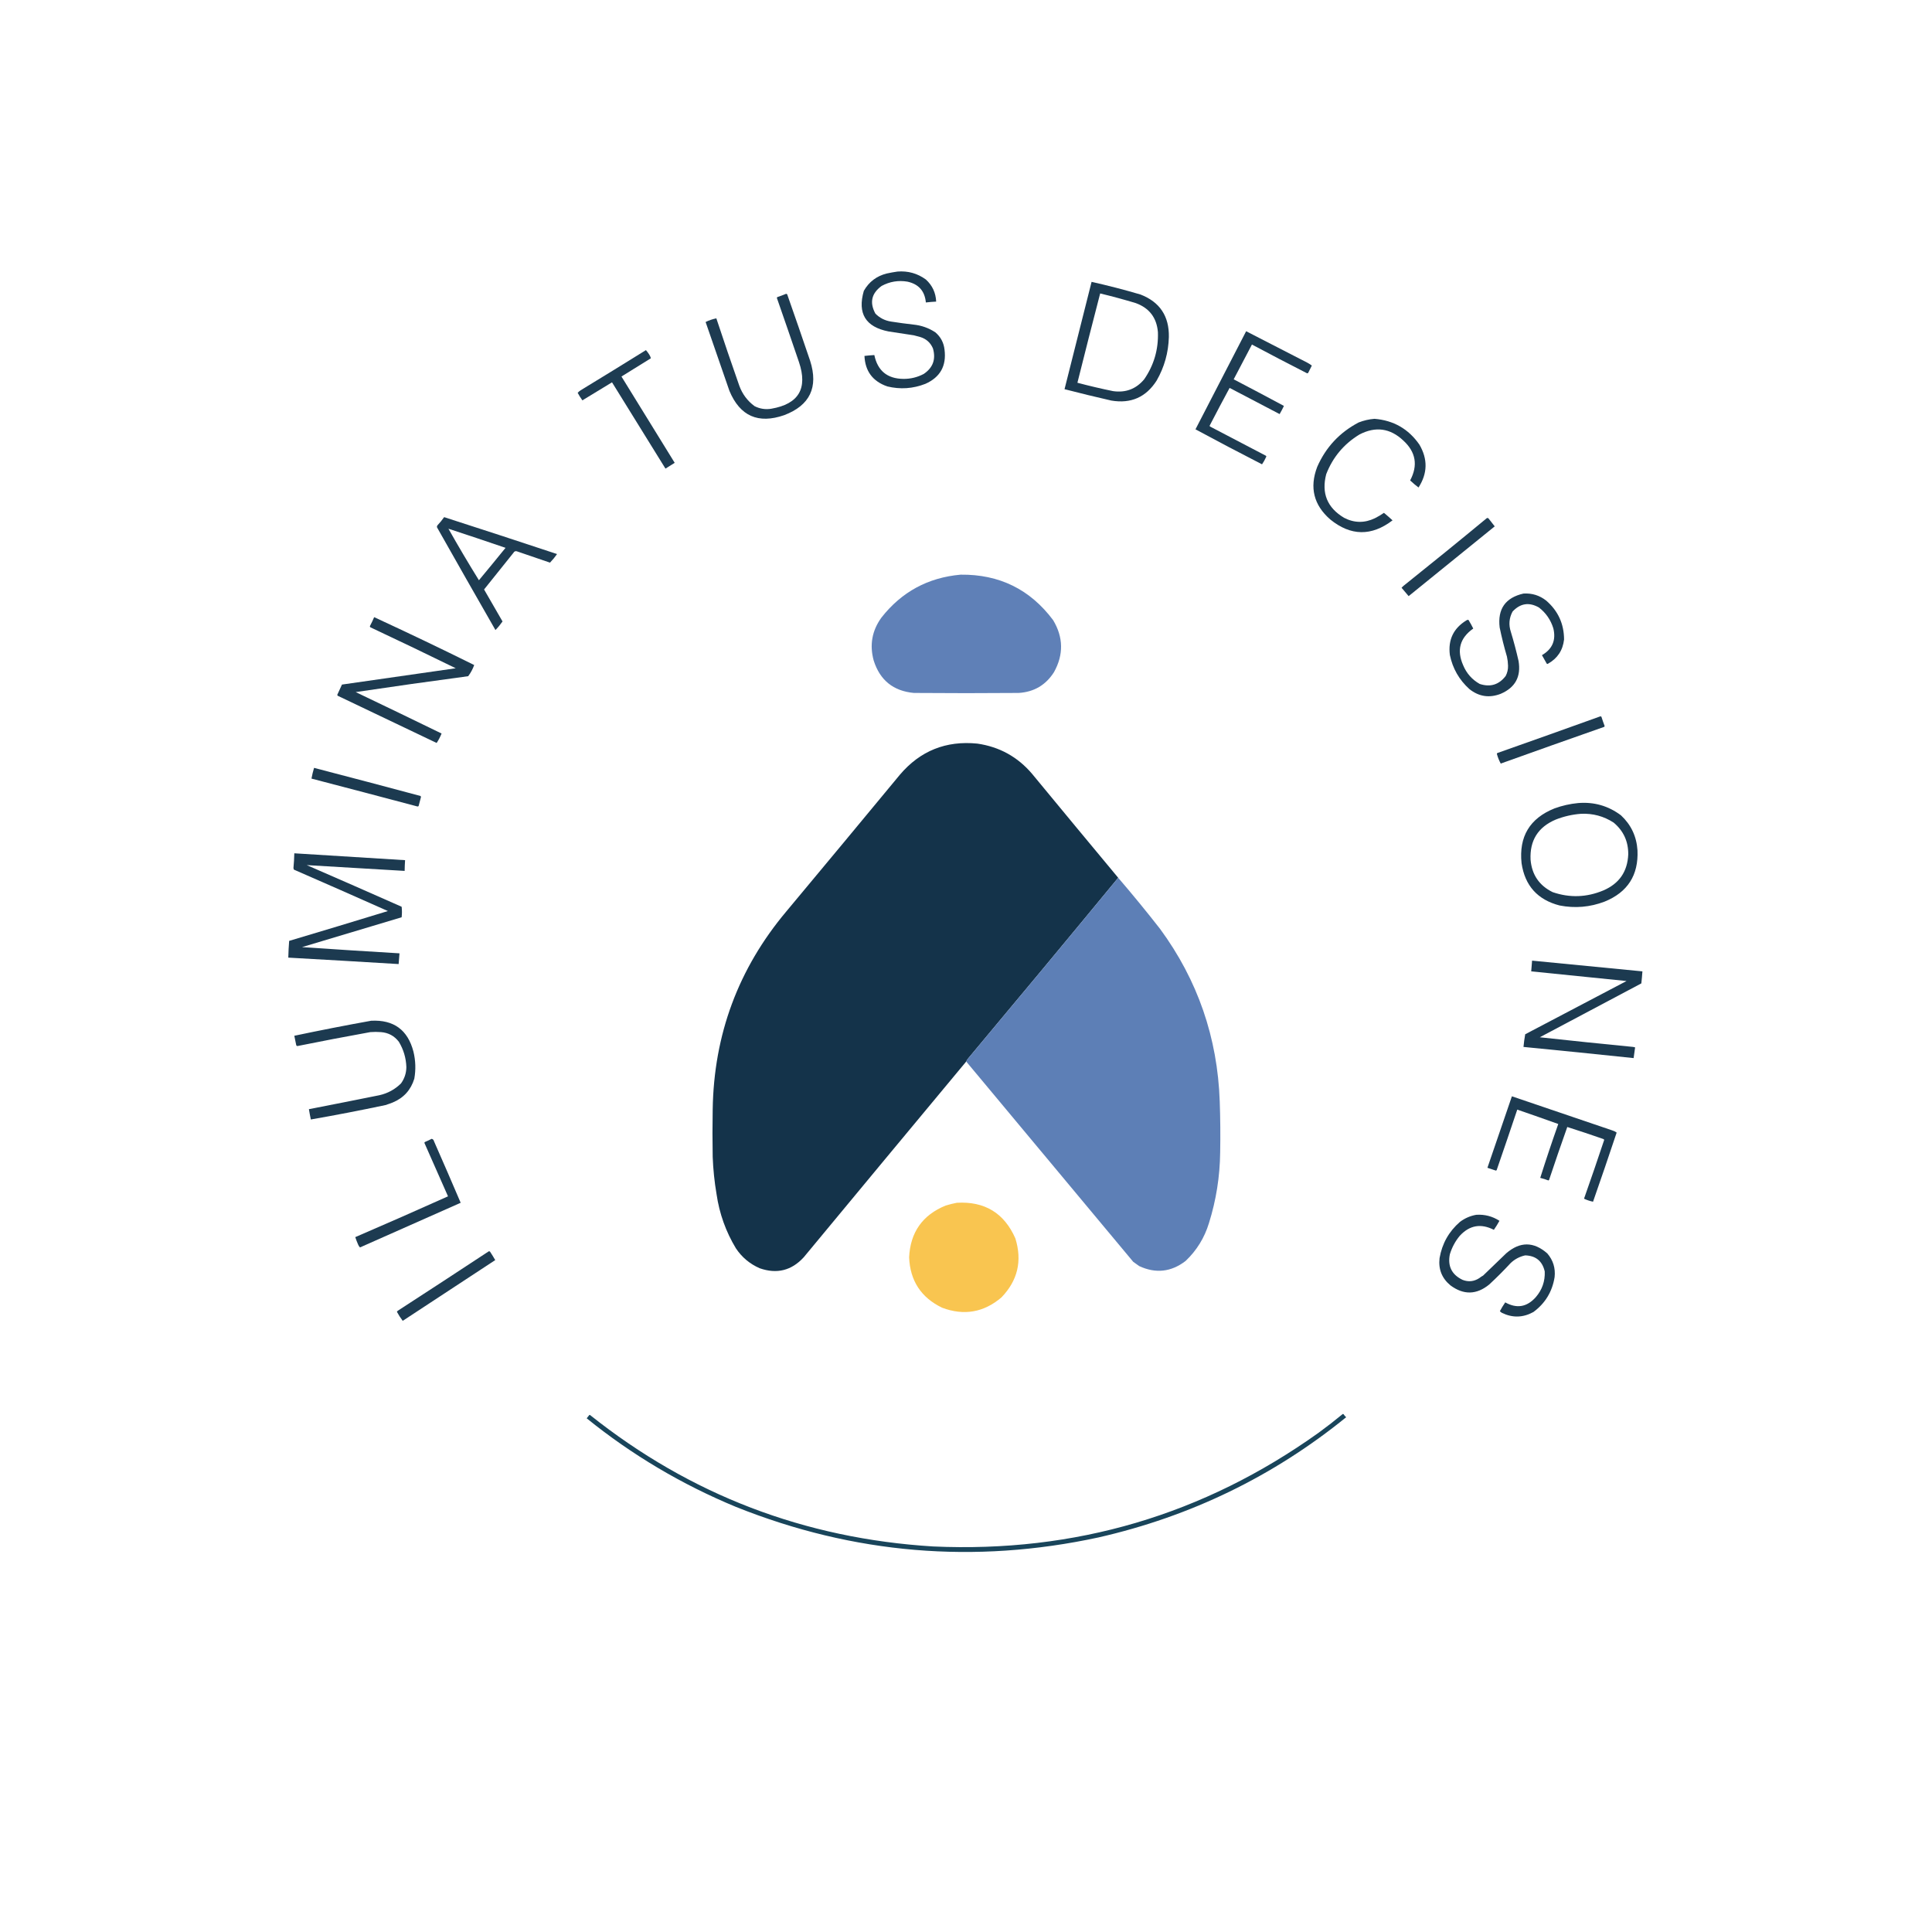
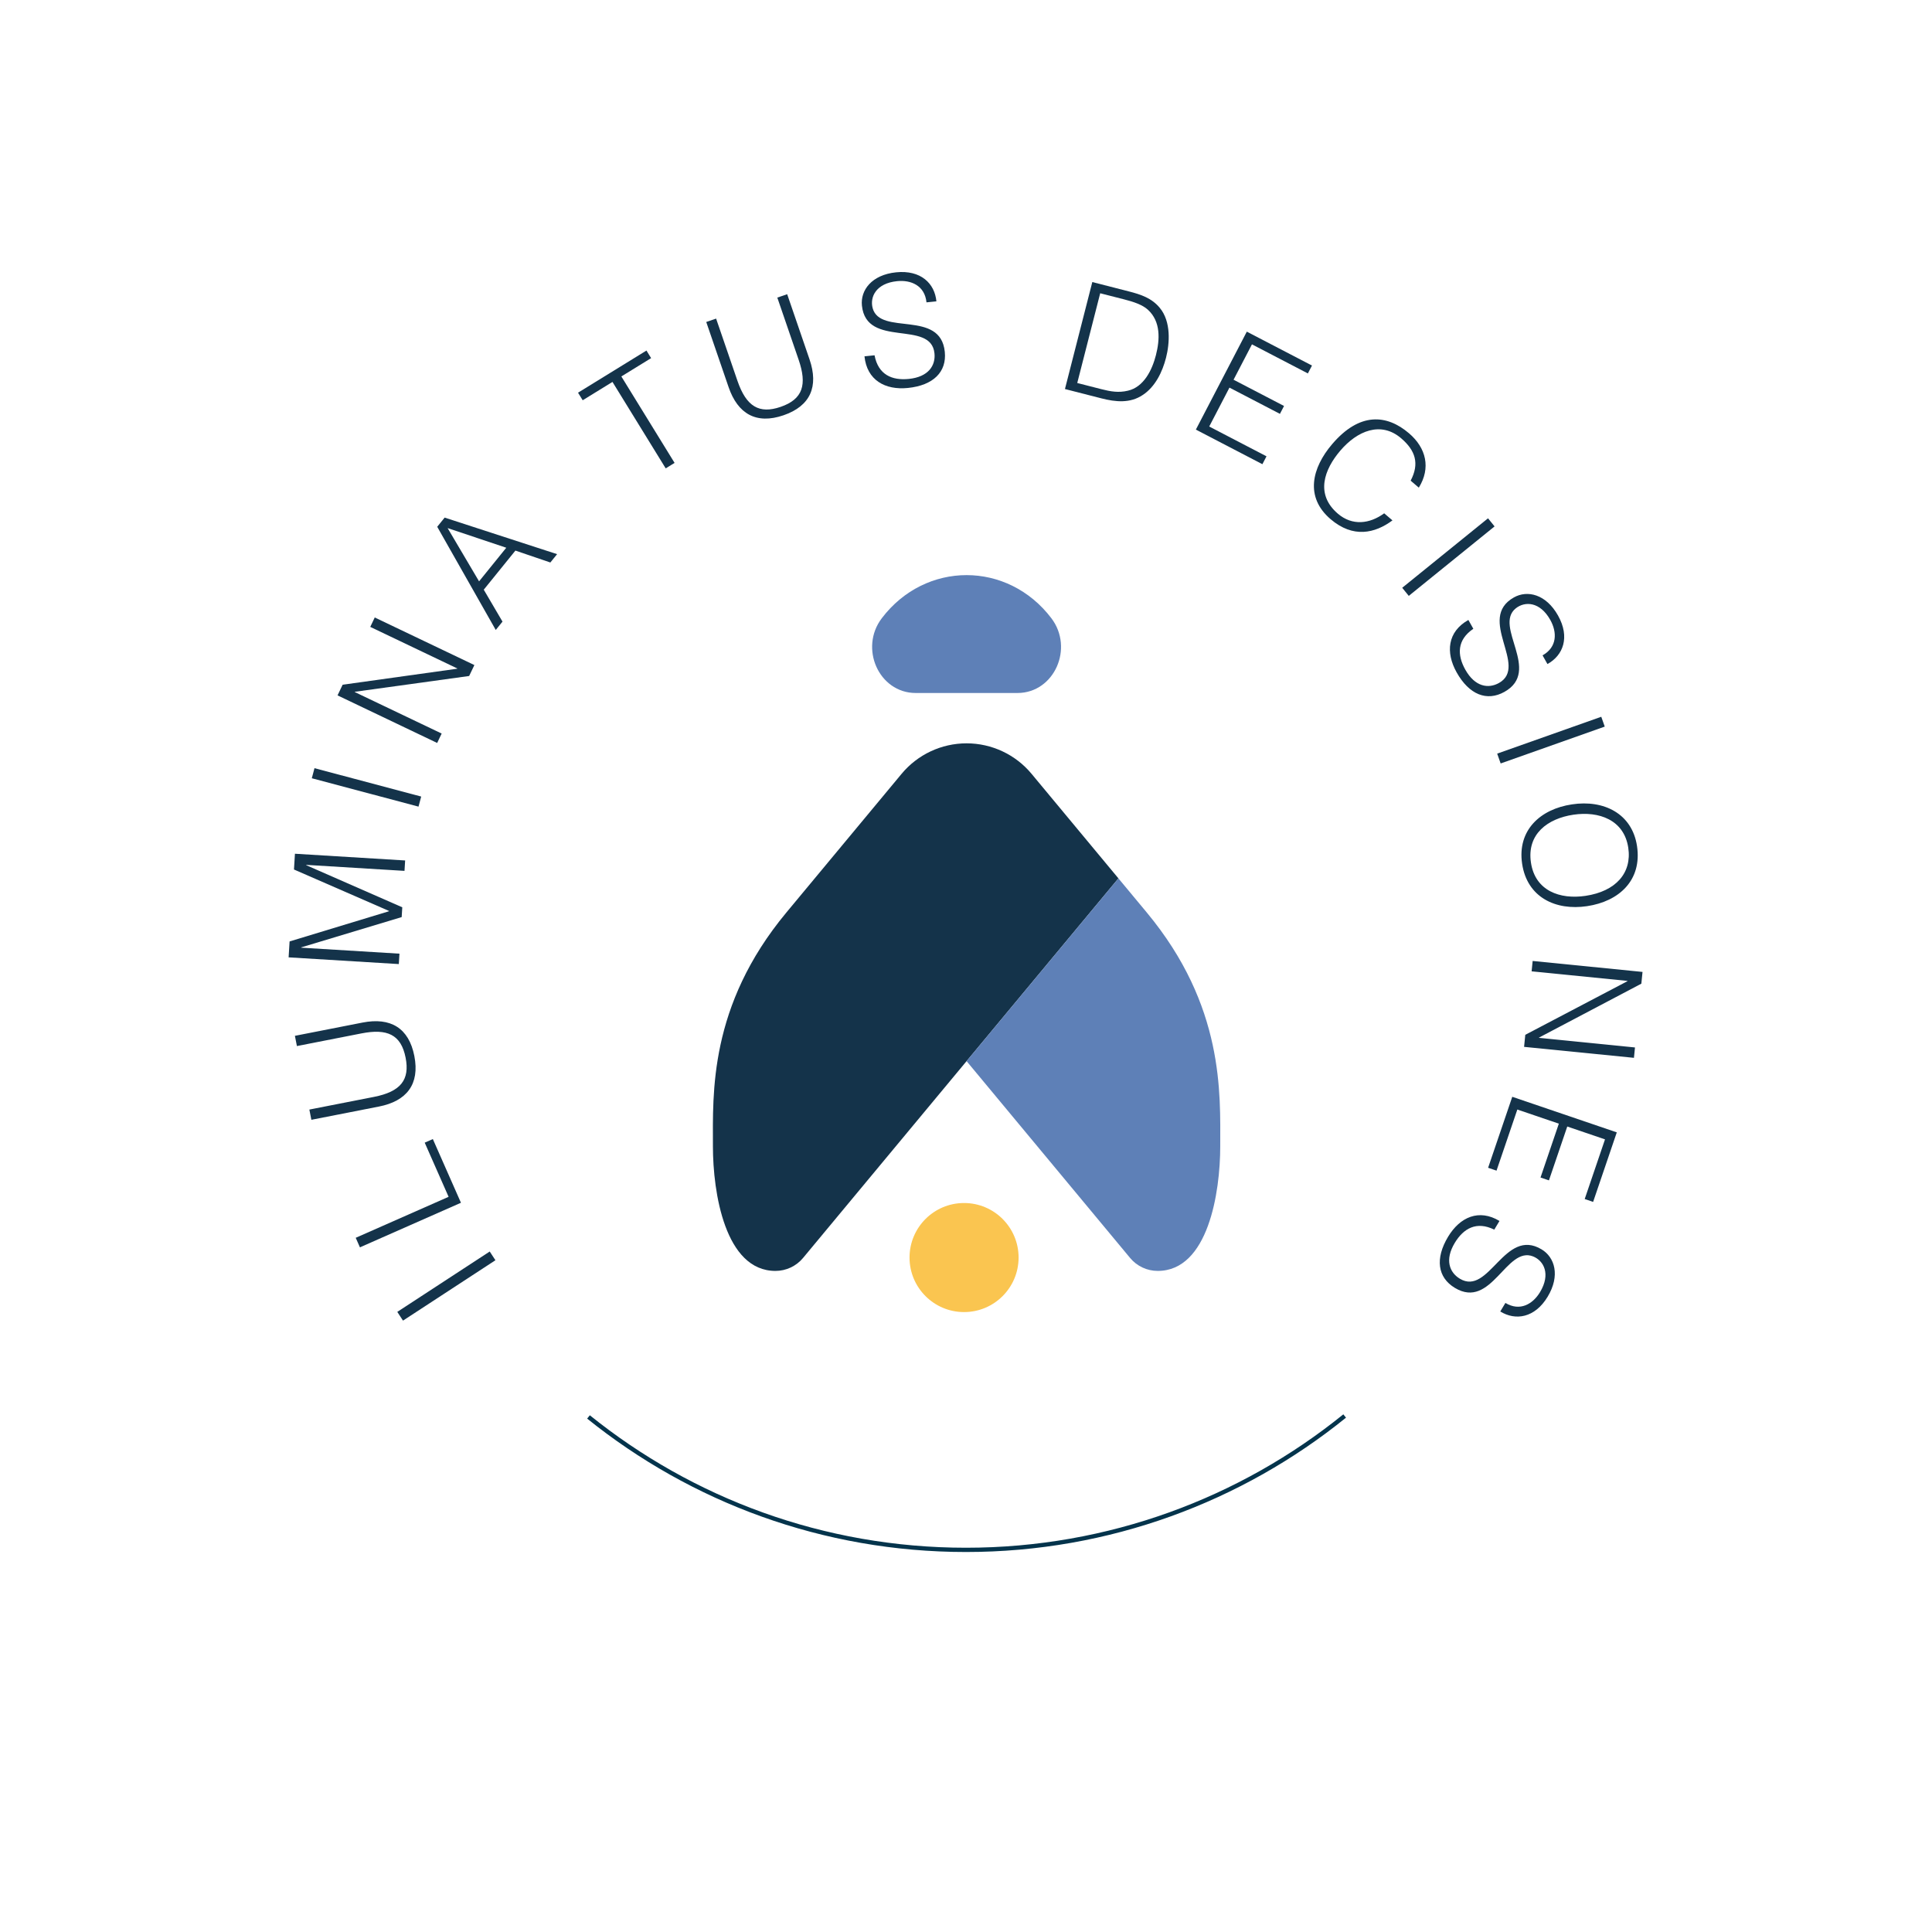
- <svg xmlns="http://www.w3.org/2000/svg" version="1.1" width="4500px" height="4500px" style="shape-rendering:geometricPrecision; text-rendering:geometricPrecision; image-rendering:optimizeQuality; fill-rule:evenodd; clip-rule:evenodd">
+ <svg xmlns="http://www.w3.org/2000/svg" id="Capa_1" data-name="Capa 1" viewBox="0 0 1080 1080">
+   <defs>
+     <style>
+       .cls-1 {
+         fill: #14334a;
+       }
+ 
+       .cls-2, .cls-3 {
+         fill: #5e80b7;
+       }
+ 
+       .cls-4 {
+         fill: none;
+         stroke: #04344c;
+         stroke-width: 2.386px;
+       }
+ 
+       .cls-4, .cls-3 {
+         stroke-miterlimit: 10;
+       }
+ 
+       .cls-5 {
+         fill: #fac550;
+       }
+ 
+       .cls-3 {
+         stroke: #5e80b7;
+         stroke-width: 8.197px;
+       }
+     </style>
+   </defs>
  <g>
-     <path style="opacity:0.961" fill="#14334a" d="M 2090.5,632.5 C 2114.9,630.596 2136.9,636.762 2156.5,651C 2171.65,664.793 2179.65,681.959 2180.5,702.5C 2172.48,702.903 2164.48,703.569 2156.5,704.5C 2154.02,677.856 2139.69,661.689 2113.5,656C 2092.35,652.477 2072.35,655.81 2053.5,666C 2029.81,683.253 2024.98,704.753 2039,730.5C 2049.05,740.641 2061.22,746.808 2075.5,749C 2092.78,751.698 2110.12,754.031 2127.5,756C 2146.07,757.854 2163.07,763.854 2178.5,774C 2191.04,784.587 2198.21,798.087 2200,814.5C 2204.76,852.153 2189.93,878.653 2155.5,894C 2126.45,905.388 2096.78,907.388 2066.5,900C 2032.78,888.2 2015.11,864.533 2013.5,829C 2021.19,828.107 2028.86,827.44 2036.5,827C 2044.11,863.562 2066.61,882.062 2104,882.5C 2120.83,882.667 2136.66,878.834 2151.5,871C 2173.09,856.501 2180.26,836.667 2173,811.5C 2167.3,798.14 2157.47,789.306 2143.5,785C 2138.54,783.511 2133.54,782.178 2128.5,781C 2108.85,777.918 2089.18,774.918 2069.5,772C 2015.98,761.456 1996.81,729.956 2012,677.5C 2023.97,656.414 2041.8,642.914 2065.5,637C 2073.92,635.16 2082.25,633.66 2090.5,632.5 Z" />
+     <path class="cls-1" d="M276.948,704.482l-51.669,33.75-3.188-4.88,51.669-33.75,3.188,4.88Z" />
+     <path class="cls-1" d="M257.675,672.354l-56.47,24.917-2.354-5.334,51.921-22.909-13.358-30.274,4.549-2.007,15.712,35.607Z" />
+     <path class="cls-1" d="M174.057,625.974l-1.122-5.721,36.088-7.076c14.975-2.936,20.144-9.54,17.719-21.906-2.557-13.039-10.378-16.397-24.679-13.593l-36.089,7.076-1.121-5.721,37.771-7.406c15.73-3.084,25.93,3.04,28.997,18.687,3.102,15.815-4.314,25.219-19.793,28.254l-37.771,7.406Z" />
+     <path class="cls-1" d="M222.941,538.924l-61.601-3.757.543-8.897,55.56-16.878.011-.171-53.118-23.163.538-8.812,61.601,3.758-.355,5.817-54.927-3.35-.011.171,53.695,23.541-.334,5.476-56.163,16.927-.011.171,54.927,3.351-.354,5.817Z" />
+     <path class="cls-1" d="M233.95,450.91l-59.645-15.864,1.498-5.633,59.645,15.864-1.498,5.633Z" />
+     <path class="cls-1" d="M198.391,386.705l-.074.154,48.574,23.199-2.513,5.26-55.689-26.598,2.845-5.956,64.019-8.94.074-.154-48.651-23.236,2.512-5.26,55.69,26.599-2.919,6.11-63.867,8.822Z" />
+     <path class="cls-1" d="M277.128,352.155l-32.717-57.683,4.152-5.131,62.86,20.434-3.774,4.665-19.535-6.656-17.688,21.856,10.477,17.851-3.775,4.664ZM267.803,324.981l15.206-18.791-32.791-10.988,17.585,29.779Z" />
+     <path class="cls-1" d="M323.123,219.514l38.252-23.556,2.606,4.234-16.644,10.249,29.759,48.324-4.964,3.057-29.759-48.324-16.644,10.249-2.607-4.233Z" />
+     <path class="cls-1" d="M394.793,179.991l5.514-1.892,11.934,34.785c4.951,14.434,12.199,18.653,24.118,14.564,12.568-4.312,14.828-12.519,10.1-26.303l-11.934-34.786,5.514-1.892,12.49,36.408c5.201,15.162.525,26.102-14.557,31.275-15.243,5.229-25.571-.834-30.689-15.754l-12.489-36.407Z" />
+     <path class="cls-1" d="M488.879,198.613c2.062,10.905,9.806,14.164,19.187,13.206,11.001-1.124,14.996-7.564,14.308-14.302-1.942-19.018-38.092-2.571-40.558-26.705-.871-8.528,5.397-17.183,19.127-18.586,13.816-1.411,21.578,6.24,22.512,16.228l-5.543.566c-.959-9.381-8.617-12.649-16.463-11.848-11.769,1.203-15.292,8.888-13.624,15.094,4.264,15.592,37.892.609,40.322,24.403,1.15,11.257-6.442,18.754-20.6,20.2-12.792,1.307-22.938-4.378-24.297-17.682l5.629-.575Z" />
+     <path class="cls-1" d="M595.313,217.472l15.293-59.799,20.431,5.226c6.645,1.699,12.768,3.707,17.291,9.2,6.425,7.748,5.527,19.906,3.488,27.88-2.018,7.89-6.014,16.248-13.024,20.825-7.053,4.744-15.157,3.911-23.048,1.893l-20.431-5.225ZM602.191,214.099l13.538,3.462c5.066,1.296,9.553,2.09,14.737.849,9.014-2.03,13.619-11.736,15.701-19.875,2.23-8.721,2.763-18.761-4.479-25.391-3.083-2.823-8.147-4.473-13.131-5.747l-13.538-3.462-12.829,50.164Z" />
+     <path class="cls-1" d="M668.498,240.152l28.477-54.756,36.428,18.945-2.294,4.411-31.257-16.256-10.283,19.773,28.215,14.673-2.294,4.411-28.215-14.673-11.312,21.75,32.018,16.65-2.294,4.411-37.188-19.341Z" />
+     <path class="cls-1" d="M788.563,268.697c5.021-9.576,2.684-16.871-5.334-23.718-11.343-9.686-24.525-4.147-33.988,6.935-8.962,10.494-14.134,24.339-1.357,35.249,8.083,6.902,17.778,5.713,25.884-.216l4.628,3.952c-9.822,7.28-22.007,10.063-34.588-.68-14.471-12.357-10.466-28.663.89-41.961,15.308-17.926,30.483-16.689,42.934-6.058,9.647,8.238,12.29,19.399,5.495,30.393l-4.562-3.896Z" />
+     <path class="cls-1" d="M783.843,328.573l47.966-38.837,3.668,4.53-47.966,38.837-3.668-4.53Z" />
+     <path class="cls-1" d="M823.602,351.496c-9.184,6.231-9.092,14.632-4.479,22.856,5.409,9.646,12.907,10.747,18.814,7.435,16.673-9.351-12.801-35.968,8.358-47.834,7.478-4.193,17.911-1.887,24.662,10.15,6.793,12.112,2.861,22.278-5.928,27.109l-2.726-4.86c8.225-4.612,8.174-12.938,4.316-19.816-5.786-10.318-14.238-10.493-19.268-6.492-12.607,10.116,14.52,35.003-6.341,46.702-9.869,5.535-19.769,1.553-26.729-10.858-6.289-11.216-5.112-22.785,6.552-29.326l2.768,4.935Z" />
+     <path class="cls-1" d="M836.935,421.28l58.184-20.6,1.945,5.495-58.184,20.6-1.945-5.495Z" />
+     <path class="cls-1" d="M915.109,473.019c2.836,19.078-10.058,30.875-27.949,33.534-17.552,2.609-33.488-4.902-36.286-23.726-2.798-18.824,10.277-30.562,27.829-33.17,17.794-2.732,33.696,5.131,36.406,23.361ZM886.304,500.787c16.958-2.521,26.005-12.792,23.913-26.868-2.332-15.687-16.496-20.601-30.656-18.496-14.415,2.143-26.126,10.816-23.756,26.758,2.356,15.856,16.254,20.724,30.499,18.606Z" />
+     <path class="cls-1" d="M909.736,548.499l.017-.171-53.566-5.347.579-5.801,61.414,6.131-.656,6.567-57.193,30.128-.017.171,53.651,5.355-.579,5.8-61.413-6.13.672-6.738,57.092-29.966Z" />
+     <path class="cls-1" d="M845.368,613.115l58.426,19.885-13.229,38.869-4.706-1.602,11.351-33.352-21.098-7.181-10.247,30.105-4.706-1.603,10.246-30.104-23.207-7.899-11.628,34.163-4.706-1.603,13.505-39.68Z" />
+     <path class="cls-1" d="M835.302,687.37c-9.958-4.898-17.214-.663-22.079,7.414-5.707,9.472-2.956,16.533,2.845,20.027,16.374,9.865,24.927-28.916,45.706-16.397,7.342,4.424,10.499,14.632,3.377,26.453-7.166,11.896-17.944,13.508-26.491,8.259l2.875-4.772c8.077,4.865,15.288.703,19.357-6.052,6.104-10.133,2.075-17.563-3.889-19.956-15.028-5.951-23.237,29.934-43.724,17.592-9.691-5.839-11.128-16.412-3.785-28.601,6.636-11.014,17.272-15.713,28.728-8.812l-2.92,4.846Z" />
  </g>
+   <path class="cls-4" d="M328.966,792.076c57.748,46.477,131.135,74.312,211.033,74.312s153.834-28.042,211.681-74.833" />
  <g>
-     <path style="opacity:0.962" fill="#14334a" d="M 2542.5,656.5 C 2580.81,665.077 2618.81,674.911 2656.5,686C 2701.4,703.396 2723.4,736.396 2722.5,785C 2721.52,821.277 2712.02,855.111 2694,886.5C 2669.28,925.201 2634.11,940.701 2588.5,933C 2552.03,924.677 2515.7,915.844 2479.5,906.5C 2500.5,823.167 2521.5,739.833 2542.5,656.5 Z M 2562.5,683.5 C 2590.37,690.217 2618.03,697.717 2645.5,706C 2676.96,717.475 2694.13,739.975 2697,773.5C 2698.43,813.79 2687.76,850.456 2665,883.5C 2646.13,906.02 2621.96,915.187 2592.5,911C 2564.65,905.287 2536.98,898.787 2509.5,891.5C 2526.85,822.082 2544.52,752.749 2562.5,683.5 Z" />
-   </g>
-   <g>
-     <path style="opacity:0.96" fill="#14334a" d="M 1830.5,684.5 C 1831.68,684.281 1832.68,684.614 1833.5,685.5C 1851.63,737.054 1869.46,788.721 1887,840.5C 1906.62,902.094 1886.45,944.26 1826.5,967C 1766.06,987.985 1723.56,969.151 1699,910.5C 1680.49,856.983 1661.99,803.483 1643.5,750C 1651.44,746.074 1659.78,743.241 1668.5,741.5C 1685.83,793.984 1703.66,846.318 1722,898.5C 1729.12,917.937 1740.96,933.771 1757.5,946C 1769.96,952.274 1782.96,954.274 1796.5,952C 1860.22,941.066 1881.72,904.9 1861,843.5C 1844.03,793.592 1826.86,743.759 1809.5,694C 1809.64,693.228 1809.98,692.561 1810.5,692C 1817.36,689.722 1824.03,687.222 1830.5,684.5 Z" />
-   </g>
-   <g>
-     <path style="opacity:0.955" fill="#14334a" d="M 2902.5,771.5 C 2950.11,795.974 2997.78,820.474 3045.5,845C 3049.04,846.931 3052.37,849.098 3055.5,851.5C 3052.67,857.167 3049.83,862.833 3047,868.5C 3045.95,869.517 3044.78,869.684 3043.5,869C 3000.76,847.216 2958.26,825.049 2916,802.5C 2901.83,829.5 2887.67,856.5 2873.5,883.5C 2912.69,903.928 2951.69,924.595 2990.5,945.5C 2987.42,951.991 2984.09,958.325 2980.5,964.5C 2941.75,944.039 2902.91,923.706 2864,903.5C 2848.41,932.342 2833.08,961.342 2818,990.5C 2817.25,991.635 2817.42,992.635 2818.5,993.5C 2861.83,1016.17 2905.17,1038.83 2948.5,1061.5C 2949.58,1062.36 2949.75,1063.36 2949,1064.5C 2946.34,1070.49 2943.17,1076.16 2939.5,1081.5C 2887.49,1054.83 2835.82,1027.66 2784.5,1000C 2823.72,923.717 2863.06,847.55 2902.5,771.5 Z" />
-   </g>
-   <g>
-     <path style="opacity:0.955" fill="#14334a" d="M 1504.5,815.5 C 1507.22,818.586 1509.72,821.92 1512,825.5C 1513.95,828.377 1515.28,831.377 1516,834.5C 1493.17,848.667 1470.33,862.833 1447.5,877C 1488.83,944 1530.17,1011 1571.5,1078C 1564.33,1082.5 1557.17,1087 1550,1091.5C 1508.5,1024.5 1467,957.5 1425.5,890.5C 1402.5,904.5 1379.5,918.5 1356.5,932.5C 1352.45,926.903 1348.79,921.07 1345.5,915C 1347.48,912.698 1349.81,910.698 1352.5,909C 1403.4,878.059 1454.06,846.892 1504.5,815.5 Z" />
-   </g>
-   <g>
-     <path style="opacity:0.959" fill="#14334a" d="M 3201.5,975.5 C 3245.84,979.082 3280.67,999.082 3306,1035.5C 3325.85,1069.33 3325.18,1102.66 3304,1135.5C 3297.2,1130.37 3290.7,1124.87 3284.5,1119C 3303.13,1083.8 3297.8,1052.8 3268.5,1026C 3237.96,997.241 3203.96,992.574 3166.5,1012C 3130.21,1034.07 3104.38,1064.9 3089,1104.5C 3077.52,1148.71 3091.36,1182.54 3130.5,1206C 3154.3,1218.32 3178.3,1218.65 3202.5,1207C 3209.83,1203.34 3216.83,1199.17 3223.5,1194.5C 3230.31,1200.15 3236.98,1205.98 3243.5,1212C 3194.53,1249.33 3146.19,1248.66 3098.5,1210C 3059.89,1176.38 3049.72,1135.55 3068,1087.5C 3088.08,1041.75 3120.25,1007.25 3164.5,984C 3176.54,979.295 3188.88,976.462 3201.5,975.5 Z" />
-   </g>
-   <g>
-     <path style="opacity:0.956" fill="#14334a" d="M 1034.5,1204.5 C 1122.3,1232.77 1209.97,1261.43 1297.5,1290.5C 1292.54,1297.62 1287.04,1304.29 1281,1310.5C 1255.17,1301.67 1229.33,1292.83 1203.5,1284C 1200.21,1283.25 1197.71,1284.42 1196,1287.5C 1173.04,1315.93 1150.21,1344.43 1127.5,1373C 1141.7,1397.9 1156.03,1422.73 1170.5,1447.5C 1165.57,1454.6 1160.07,1461.27 1154,1467.5C 1108.41,1388 1063.08,1308.33 1018,1228.5C 1017.48,1226.71 1017.81,1225.04 1019,1223.5C 1024.65,1217.5 1029.82,1211.17 1034.5,1204.5 Z M 1044.5,1231.5 C 1088.91,1246.03 1133.24,1260.86 1177.5,1276C 1156.99,1301.34 1136.33,1326.5 1115.5,1351.5C 1091.02,1312.01 1067.35,1272.01 1044.5,1231.5 Z" />
-   </g>
-   <g>
-     <path style="opacity:0.955" fill="#14334a" d="M 3463.5,1206.5 C 3464.82,1206.33 3465.99,1206.66 3467,1207.5C 3471.83,1213.67 3476.67,1219.83 3481.5,1226C 3414.67,1280.17 3347.83,1334.33 3281,1388.5C 3275.38,1382.09 3269.88,1375.59 3264.5,1369C 3265.83,1367.67 3267.17,1366.33 3268.5,1365C 3333.98,1312.68 3398.98,1259.85 3463.5,1206.5 Z" />
-   </g>
-   <g>
-     <path style="opacity:0.994" fill="#5e80b7" d="M 2237.5,1338.5 C 2327.6,1337.47 2399.43,1372.8 2453,1444.5C 2476.89,1484.4 2477.56,1524.73 2455,1565.5C 2435.84,1595.67 2408.34,1611.84 2372.5,1614C 2291.17,1614.67 2209.83,1614.67 2128.5,1614C 2080.7,1609.55 2049.54,1584.38 2035,1538.5C 2025.06,1502.21 2031.06,1468.88 2053,1438.5C 2099.99,1378.59 2161.49,1345.25 2237.5,1338.5 Z" />
-   </g>
-   <g>
-     <path style="opacity:0.958" fill="#14334a" d="M 3548.5,1382.5 C 3568.33,1381.28 3586,1386.78 3601.5,1399C 3629.03,1422.89 3642.86,1453.06 3643,1489.5C 3640.12,1514.78 3627.62,1533.62 3605.5,1546C 3604.36,1546.75 3603.36,1546.58 3602.5,1545.5C 3598.96,1538.92 3595.29,1532.42 3591.5,1526C 3615.85,1511.8 3624.68,1490.97 3618,1463.5C 3611.87,1443.71 3600.71,1427.55 3584.5,1415C 3561.5,1401.97 3541,1405.14 3523,1424.5C 3515,1439.53 3513.67,1455.19 3519,1471.5C 3525.82,1493.95 3531.82,1516.62 3537,1539.5C 3543.17,1576.01 3529.33,1601.51 3495.5,1616C 3468.99,1626.3 3444.66,1622.63 3422.5,1605C 3398.67,1583.51 3383.5,1557.01 3377,1525.5C 3372.55,1490.23 3385.39,1463.4 3415.5,1445C 3417.04,1443.81 3418.71,1443.48 3420.5,1444C 3424.43,1450.52 3428.09,1457.19 3431.5,1464C 3400.31,1485.92 3392.48,1514.42 3408,1549.5C 3415.88,1568.45 3428.71,1582.95 3446.5,1593C 3471.11,1601.13 3491.27,1594.96 3507,1574.5C 3510.94,1566.99 3512.77,1558.99 3512.5,1550.5C 3512.32,1543.42 3511.49,1536.42 3510,1529.5C 3503.39,1507.06 3497.72,1484.4 3493,1461.5C 3487.86,1418.42 3506.36,1392.09 3548.5,1382.5 Z" />
-   </g>
-   <g>
-     <path style="opacity:0.96" fill="#14334a" d="M 871.5,1437.5 C 949.709,1473.61 1027.38,1510.77 1104.5,1549C 1101.09,1558.49 1096.43,1567.15 1090.5,1575C 1002.98,1586.69 915.648,1599.03 828.5,1612C 895.384,1643.94 962.051,1676.11 1028.5,1708.5C 1025.43,1716.3 1021.6,1723.64 1017,1730.5C 940.106,1693.97 863.273,1657.3 786.5,1620.5C 786.167,1619.83 785.833,1619.17 785.5,1618.5C 789.164,1610.51 792.831,1602.51 796.5,1594.5C 884.833,1581.83 973.167,1569.17 1061.5,1556.5C 995.441,1524.14 929.108,1492.3 862.5,1461C 861.483,1459.95 861.316,1458.78 862,1457.5C 865.453,1450.93 868.62,1444.26 871.5,1437.5 Z" />
-   </g>
-   <g>
-     <path style="opacity:0.959" fill="#14334a" d="M 3727.5,1668.5 C 3728.5,1668.41 3729.33,1668.75 3730,1669.5C 3732.3,1676.74 3734.8,1683.91 3737.5,1691C 3737.36,1691.77 3737.02,1692.44 3736.5,1693C 3656.05,1721.2 3575.72,1749.7 3495.5,1778.5C 3491.65,1771.46 3488.65,1763.96 3486.5,1756C 3486.64,1755.23 3486.98,1754.56 3487.5,1754C 3567.69,1725.72 3647.69,1697.22 3727.5,1668.5 Z" />
-   </g>
-   <g>
-     <path style="opacity:0.998" fill="#14334a" d="M 2604.5,2044.5 C 2488.26,2185.59 2371.42,2326.25 2254,2466.5C 2252.58,2468.4 2251.41,2470.4 2250.5,2472.5C 2124.17,2624.33 1998,2776.33 1872,2928.5C 1843.6,2959.45 1809.43,2967.95 1769.5,2954C 1746.43,2943.93 1727.93,2928.43 1714,2907.5C 1690.57,2868.62 1675.57,2826.62 1669,2781.5C 1664.1,2752.7 1661.1,2723.7 1660,2694.5C 1659.33,2657.83 1659.33,2621.17 1660,2584.5C 1662.6,2409.97 1719.6,2256.3 1831,2123.5C 1919.57,2017.35 2007.91,1911.02 2096,1804.5C 2143.29,1748.84 2203.46,1724.67 2276.5,1732C 2328.01,1739.5 2370.51,1763 2404,1802.5C 2470.67,1883.33 2537.5,1964 2604.5,2044.5 Z" />
-   </g>
-   <g>
-     <path style="opacity:0.961" fill="#14334a" d="M 731.5,1788.5 C 814.233,1810.02 896.9,1831.85 979.5,1854C 980.059,1854.72 980.392,1855.56 980.5,1856.5C 978.823,1863.54 976.989,1870.54 975,1877.5C 974.275,1878.06 973.442,1878.39 972.5,1878.5C 890.199,1856.62 807.865,1834.95 725.5,1813.5C 727.031,1805.04 729.031,1796.71 731.5,1788.5 Z" />
-   </g>
-   <g>
-     <path style="opacity:0.961" fill="#14334a" d="M 3675.5,1870.5 C 3712.64,1867.39 3745.97,1876.89 3775.5,1899C 3799.06,1920.96 3811.89,1948.13 3814,1980.5C 3816.64,2038.39 3791.14,2078.22 3737.5,2100C 3703.37,2113.03 3668.37,2116.03 3632.5,2109C 3581.26,2095.75 3551.76,2062.92 3544,2010.5C 3537.53,1948.67 3563.03,1906.17 3620.5,1883C 3638.44,1876.45 3656.77,1872.28 3675.5,1870.5 Z M 3682.5,1895.5 C 3710.14,1894.24 3735.47,1901.07 3758.5,1916C 3781.42,1935.18 3792.75,1959.84 3792.5,1990C 3790.77,2030.11 3771.44,2058.11 3734.5,2074C 3695.6,2090.26 3656.27,2091.59 3616.5,2078C 3585.2,2062.66 3568.03,2037.49 3565,2002.5C 3562.81,1957.7 3582.31,1926.54 3623.5,1909C 3642.62,1901.48 3662.28,1896.98 3682.5,1895.5 Z" />
-   </g>
-   <g>
-     <path style="opacity:0.963" fill="#14334a" d="M 685.5,1987.5 C 771.509,1992.75 857.509,1998.08 943.5,2003.5C 942.945,2011.82 942.612,2020.16 942.5,2028.5C 866.466,2023.91 790.466,2019.41 714.5,2015C 788.284,2047.06 861.951,2079.39 935.5,2112C 936.464,2120.1 936.464,2128.27 935.5,2136.5C 858.186,2159.66 780.853,2182.83 703.5,2206C 779.144,2211.17 854.811,2216 930.5,2220.5C 929.957,2228.85 929.291,2237.19 928.5,2245.5C 842.845,2240.29 757.178,2235.29 671.5,2230.5C 671.793,2217.48 672.46,2204.48 673.5,2191.5C 750.238,2168.64 826.905,2145.48 903.5,2122C 830.659,2089.55 757.659,2057.38 684.5,2025.5C 684.167,2024.33 683.833,2023.17 683.5,2022C 684.577,2010.52 685.244,1999.02 685.5,1987.5 Z" />
-   </g>
-   <g>
-     <path style="opacity:0.997" fill="#5d7fb6" d="M 2604.5,2044.5 C 2637.89,2083.4 2670.39,2123.06 2702,2163.5C 2789.58,2282.78 2835.91,2416.78 2841,2565.5C 2842.42,2605.16 2842.75,2644.82 2842,2684.5C 2841.34,2740.46 2832.67,2795.13 2816,2848.5C 2805.56,2882.91 2787.39,2912.41 2761.5,2937C 2727.93,2962.8 2691.93,2966.8 2653.5,2949C 2648.83,2945.67 2644.17,2942.33 2639.5,2939C 2509.93,2783.34 2380.27,2627.84 2250.5,2472.5C 2251.41,2470.4 2252.58,2468.4 2254,2466.5C 2371.42,2326.25 2488.26,2185.59 2604.5,2044.5 Z" />
-   </g>
-   <g>
-     <path style="opacity:0.963" fill="#14334a" d="M 3568.5,2237.5 C 3654.16,2245.9 3739.83,2254.23 3825.5,2262.5C 3824.87,2271.85 3824.03,2281.18 3823,2290.5C 3744.25,2332.46 3665.41,2374.29 3586.5,2416C 3658.93,2423.93 3731.43,2431.43 3804,2438.5C 3805.5,2438.83 3807,2439.17 3808.5,2439.5C 3807.47,2447.84 3806.3,2456.17 3805,2464.5C 3719.58,2455.47 3634.08,2446.81 3548.5,2438.5C 3549.41,2428.57 3550.74,2418.74 3552.5,2409C 3631.17,2367.67 3709.83,2326.33 3788.5,2285C 3714.5,2277.43 3640.5,2269.93 3566.5,2262.5C 3567.1,2254.16 3567.77,2245.83 3568.5,2237.5 Z" />
-   </g>
-   <g>
-     <path style="opacity:0.962" fill="#14334a" d="M 864.5,2377.5 C 916.993,2374.81 949.826,2398.81 963,2449.5C 968.084,2470.37 968.751,2491.37 965,2512.5C 956.934,2538.9 940.101,2557.4 914.5,2568C 908.909,2570.2 903.242,2572.2 897.5,2574C 839.678,2586.23 781.845,2597.4 724,2607.5C 722.305,2599.52 720.805,2591.52 719.5,2583.5C 774.193,2572.86 828.86,2562.03 883.5,2551C 903.062,2546.64 919.895,2537.47 934,2523.5C 942.161,2512.2 946.328,2499.54 946.5,2485.5C 945.771,2464.24 939.938,2444.57 929,2426.5C 918.604,2412.88 904.771,2405.38 887.5,2404C 879.167,2403.33 870.833,2403.33 862.5,2404C 805.729,2414.25 749.063,2425.09 692.5,2436.5C 691.353,2436.18 690.519,2435.52 690,2434.5C 688.561,2427.14 687.061,2419.81 685.5,2412.5C 745.111,2399.91 804.777,2388.24 864.5,2377.5 Z" />
-   </g>
-   <g>
-     <path style="opacity:0.958" fill="#14334a" d="M 3521.5,2553.5 C 3599.43,2580.09 3677.43,2606.59 3755.5,2633C 3759.2,2634.11 3762.53,2635.78 3765.5,2638C 3747.56,2691.83 3729.22,2745.5 3710.5,2799C 3703.27,2797.56 3696.27,2795.23 3689.5,2792C 3705.56,2746.5 3721.22,2700.83 3736.5,2655C 3736.09,2654.05 3735.43,2653.39 3734.5,2653C 3706.53,2643.23 3678.53,2633.9 3650.5,2625C 3635.94,2666 3621.78,2707.17 3608,2748.5C 3607.59,2748.96 3607.09,2749.29 3606.5,2749.5C 3600.28,2747.09 3593.94,2745.09 3587.5,2743.5C 3600.8,2701.44 3614.8,2659.61 3629.5,2618C 3597.76,2606.64 3565.93,2595.47 3534,2584.5C 3518.2,2631.57 3502.2,2678.57 3486,2725.5C 3485.44,2726.02 3484.77,2726.36 3484,2726.5C 3477.5,2724.33 3471,2722.17 3464.5,2720C 3483.41,2664.45 3502.41,2608.95 3521.5,2553.5 Z" />
-   </g>
-   <g>
-     <path style="opacity:0.958" fill="#14334a" d="M 1005.5,2652.5 C 1008.43,2653.29 1010.27,2655.29 1011,2658.5C 1032.01,2706.16 1052.67,2753.83 1073,2801.5C 994.892,2836.26 916.725,2870.93 838.5,2905.5C 836.515,2903.54 835.015,2901.21 834,2898.5C 831.529,2892.91 829.362,2887.25 827.5,2881.5C 899.711,2850.4 971.711,2818.73 1043.5,2786.5C 1025.03,2745.06 1006.7,2703.56 988.5,2662C 988.645,2661.23 988.978,2660.56 989.5,2660C 995.045,2657.72 1000.38,2655.22 1005.5,2652.5 Z" />
-   </g>
-   <g>
-     <path style="opacity:0.992" fill="#f9c54f" d="M 2228.5,2801.5 C 2293.47,2797.71 2338.97,2825.38 2365,2884.5C 2381.27,2936.92 2370.43,2982.75 2332.5,3022C 2291.31,3056.98 2245.31,3064.98 2194.5,3046C 2145.41,3022.37 2119.74,2983.2 2117.5,2928.5C 2120.34,2870.19 2148.67,2830.02 2202.5,2808C 2211.18,2805.37 2219.85,2803.2 2228.5,2801.5 Z" />
-   </g>
-   <g>
-     <path style="opacity:0.959" fill="#14334a" d="M 3438.5,2829.5 C 3458.11,2828.23 3476.11,2832.9 3492.5,2843.5C 3488.53,2850.79 3484.2,2857.79 3479.5,2864.5C 3449.37,2849.05 3422.87,2853.72 3400,2878.5C 3389.46,2891.25 3381.79,2905.59 3377,2921.5C 3371.5,2949 3381.33,2968.84 3406.5,2981C 3420.14,2986.34 3433.14,2985 3445.5,2977C 3448.33,2974.75 3451.33,2972.75 3454.5,2971C 3472.5,2953.67 3490.5,2936.33 3508.5,2919C 3540.5,2891.51 3572.34,2891.68 3604,2919.5C 3617.54,2935.32 3623.21,2953.65 3621,2974.5C 3615.56,3008.57 3599.06,3035.74 3571.5,3056C 3547.53,3069.21 3523.19,3069.88 3498.5,3058C 3496.62,3056.9 3494.95,3055.56 3493.5,3054C 3497.28,3046.93 3501.45,3040.1 3506,3033.5C 3532.79,3048.48 3556.46,3044.48 3577,3021.5C 3591.94,3004.28 3598.94,2984.28 3598,2961.5C 3592.42,2937.3 3577.26,2924.8 3552.5,2924C 3539.46,2926.85 3528.13,2932.85 3518.5,2942C 3502.5,2959.33 3485.83,2976 3468.5,2992C 3439.1,3015.93 3409.1,3016.6 3378.5,2994C 3358.52,2977.53 3350.02,2956.36 3353,2930.5C 3358.87,2896.57 3374.71,2868.41 3400.5,2846C 3411.93,2837.44 3424.6,2831.94 3438.5,2829.5 Z" />
-   </g>
-   <g>
-     <path style="opacity:0.956" fill="#14334a" d="M 1138.5,2914.5 C 1139.68,2914.28 1140.68,2914.61 1141.5,2915.5C 1145.71,2921.88 1149.71,2928.38 1153.5,2935C 1081.78,2982.28 1009.95,3029.45 938,3076.5C 933.001,3069.84 928.501,3062.84 924.5,3055.5C 924.977,3054.52 925.643,3053.69 926.5,3053C 997.403,3007.06 1068.07,2960.89 1138.5,2914.5 Z" />
-   </g>
-   <g>
-     <path style="opacity:0.915" fill="#04344c" d="M 3127.5,3293.5 C 3128.24,3293.37 3128.91,3293.54 3129.5,3294C 3131.13,3296.63 3133.13,3298.96 3135.5,3301C 2965.68,3438.73 2773.35,3532.06 2558.5,3581C 2269.84,3643.27 1988.51,3619.61 1714.5,3510C 1587.99,3457.63 1471.99,3388.8 1366.5,3303.5C 1368.38,3300.91 1370.38,3298.41 1372.5,3296C 1373.17,3295.33 1373.83,3295.33 1374.5,3296C 1607.71,3481.67 1874.05,3583.67 2173.5,3602C 2504.11,3616.88 2803.44,3528.55 3071.5,3337C 3090.64,3323.02 3109.31,3308.52 3127.5,3293.5 Z" />
+     <circle class="cls-5" cx="538.916" cy="702.976" r="30.482" />
+     <path class="cls-3" d="M584.48,348.104h0c-22.761-30.006-65.529-30.015-88.3-.017l-.008.011c-10.703,14.101-1.333,35.188,15.637,35.188h57.03c16.966,0,26.338-21.08,15.641-35.182Z" />
+     <path class="cls-1" d="M576.654,432.578c-8.974-10.801-22.288-17.05-36.331-17.05s-27.357,6.248-36.331,17.05l-48.546,58.433-2.489,2.995-13.36,16.081c-43.438,52.284-41.069,101.232-41.069,130.738,0,25.803,6.77,69.622,34.958,69.622,5.959,0,11.608-2.651,15.416-7.234l91.422-110.04,84.877-102.163-48.547-58.433Z" />
+     <path class="cls-2" d="M627.689,494.007l13.361,16.081c43.438,52.284,41.069,101.232,41.069,130.738,0,25.803-6.77,69.622-34.958,69.622-5.959,0-11.608-2.651-15.416-7.234l-91.422-110.04,84.877-102.163,2.489,2.995Z" />
  </g>
</svg>
